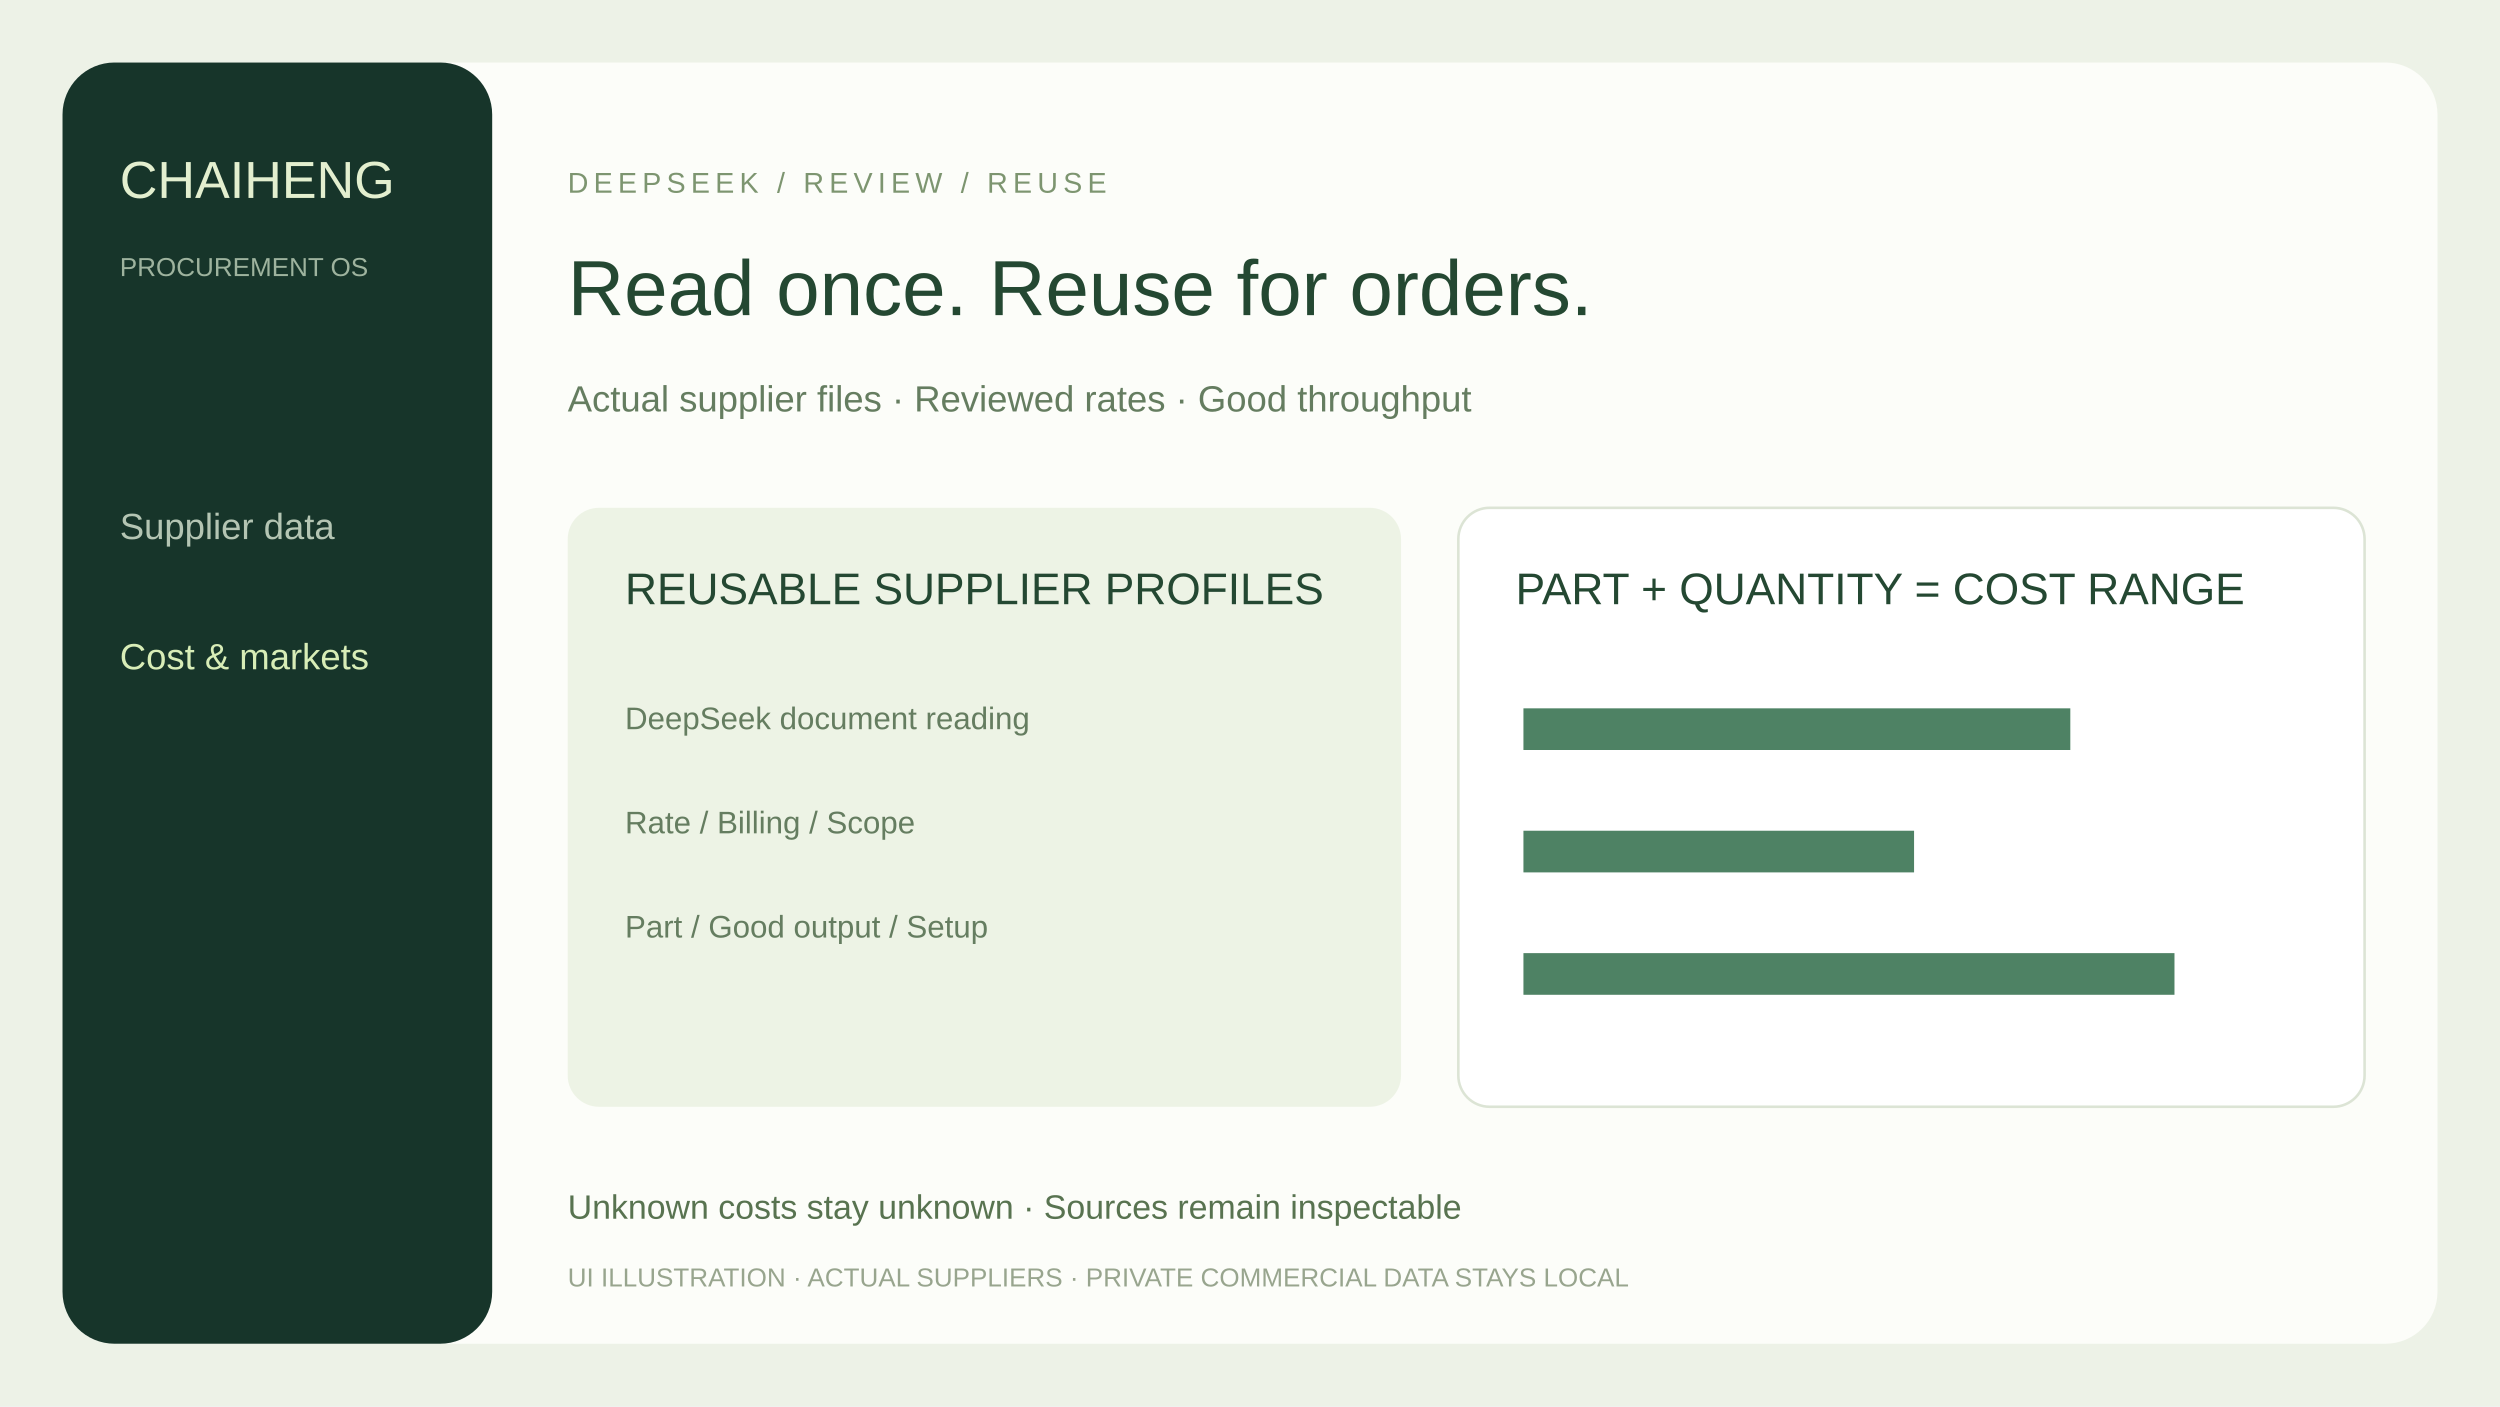
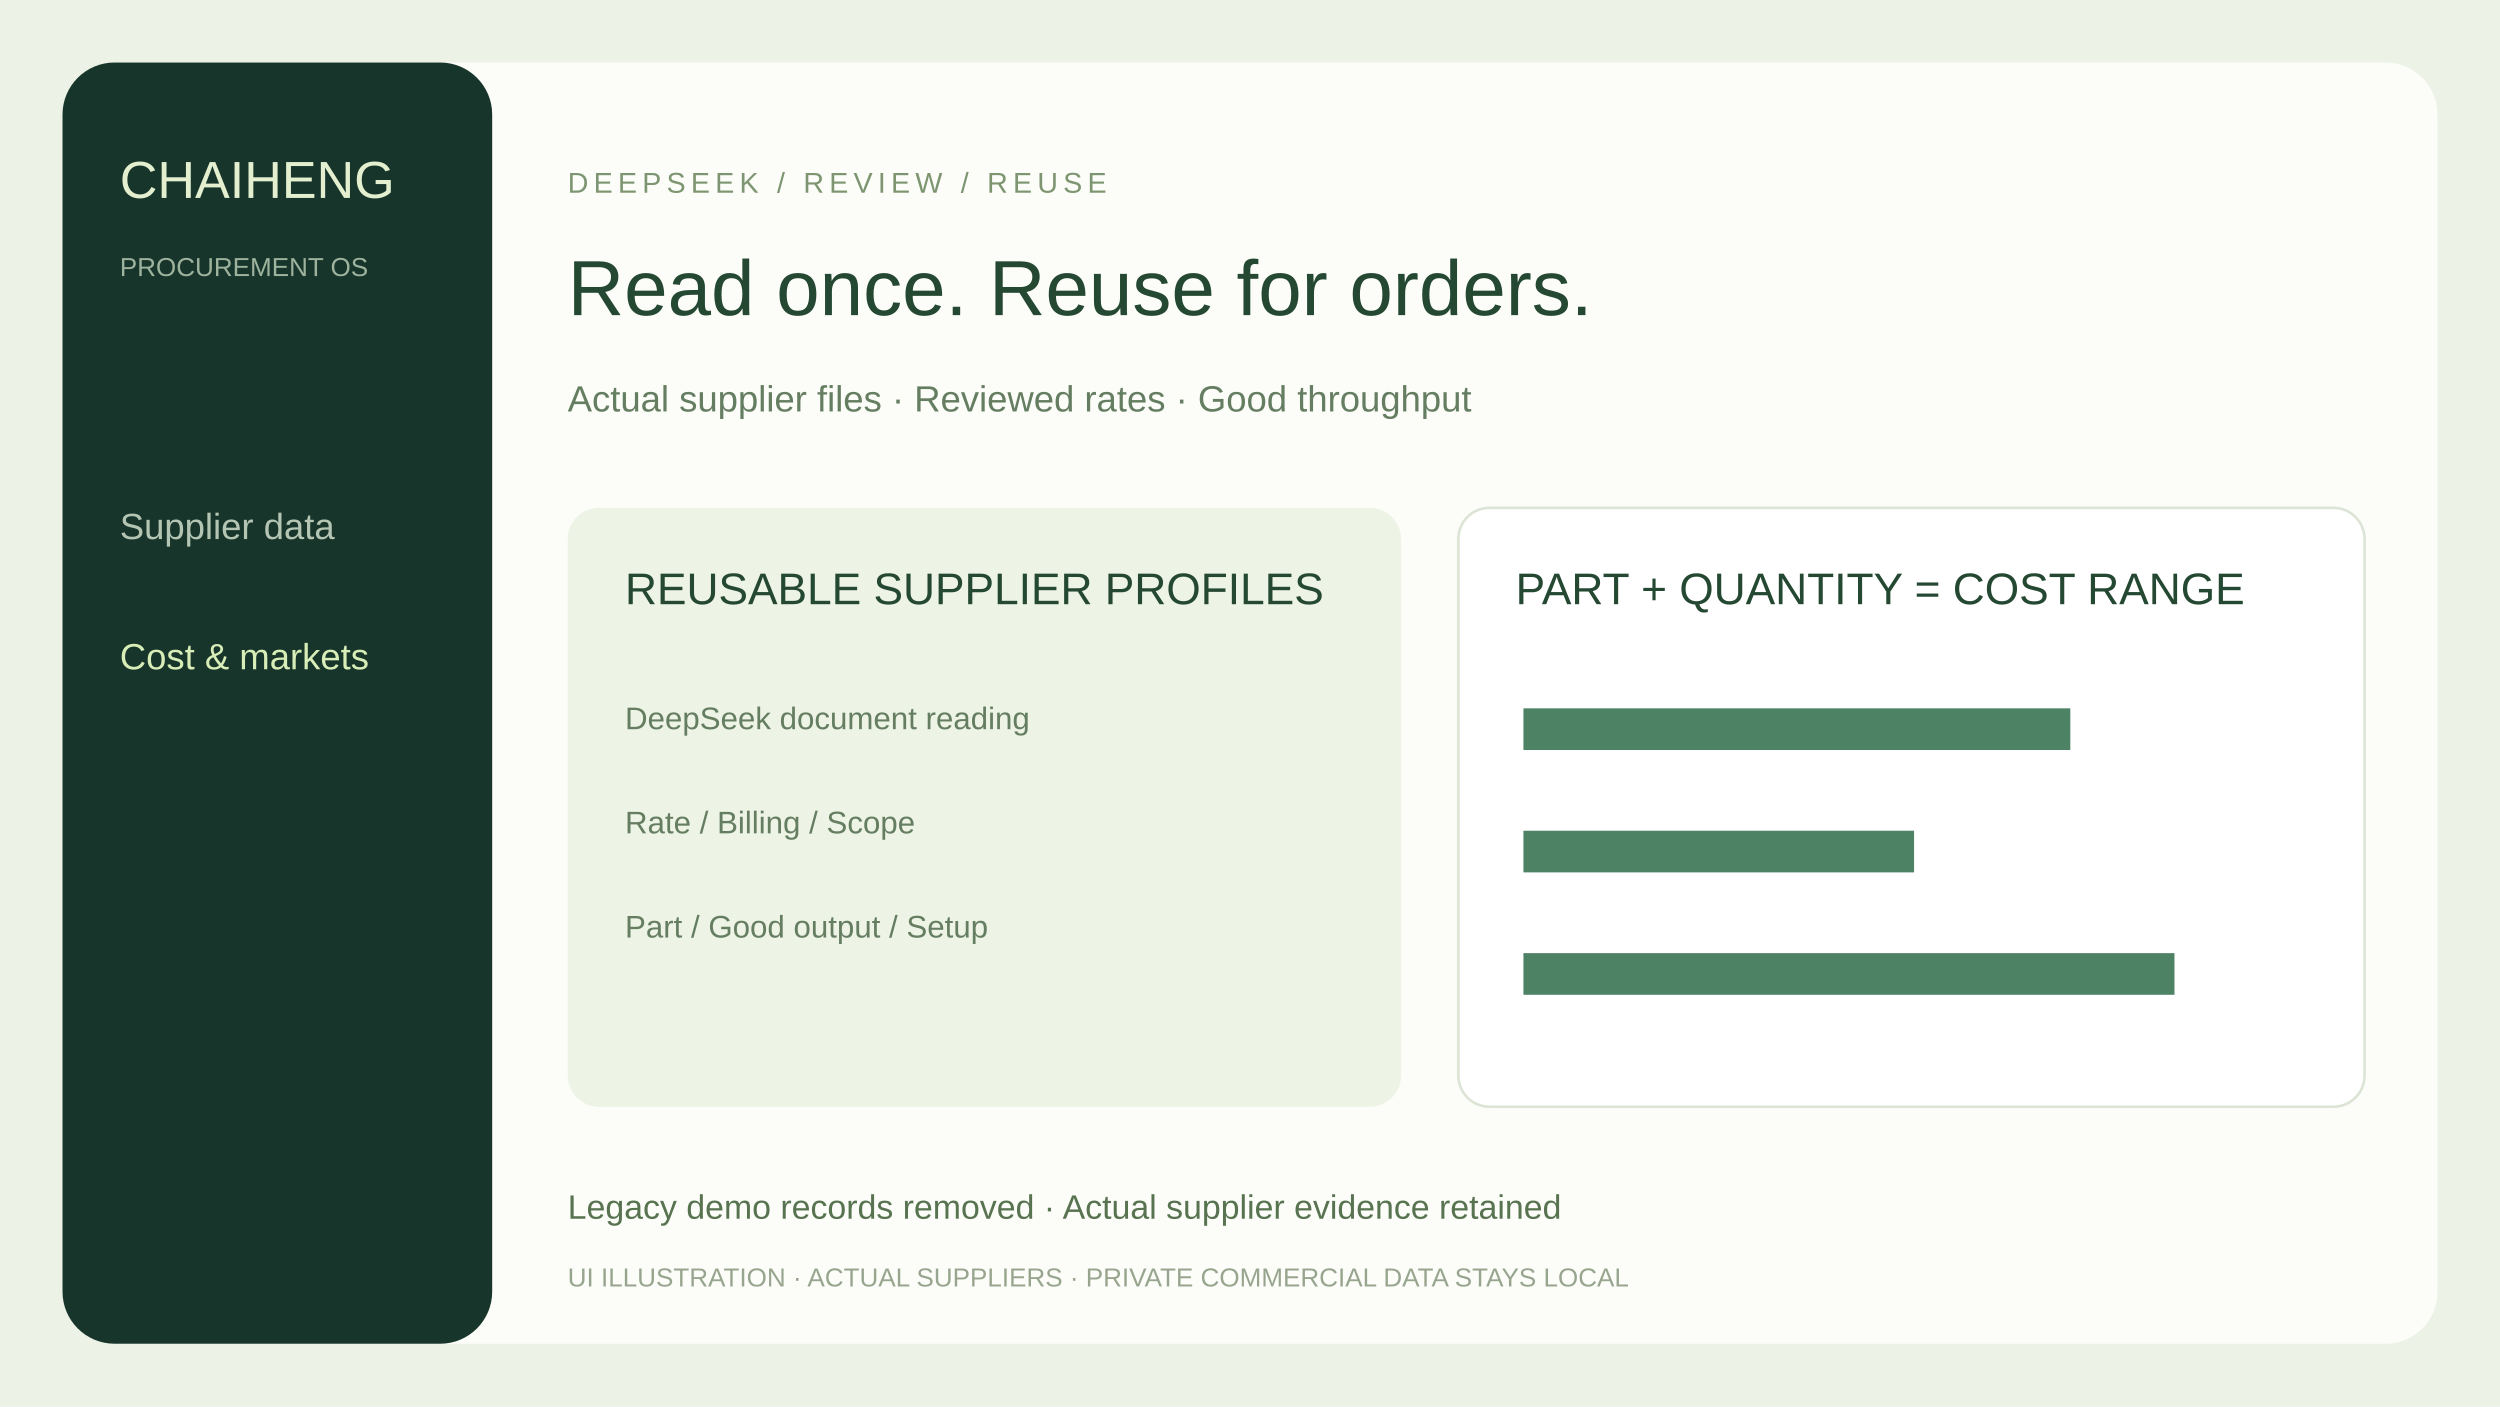
<svg xmlns="http://www.w3.org/2000/svg" width="960" height="540" viewBox="0 0 960 540">
  <rect width="960" height="540" fill="#edf2e7" />
  <rect x="24" y="24" width="912" height="492" rx="20" fill="#fcfdf9" />
  <rect x="24" y="24" width="165" height="492" rx="20" fill="#17352a" />
  <g font-family="Arial,sans-serif">
    <text x="46" y="76" font-size="20" fill="#e3efcf">CHAIHENG</text>
    <text x="46" y="106" font-size="10" fill="#9eb39e">PROCUREMENT OS</text>
    <text x="46" y="207" fill="#b4c5b3" font-size="14">Supplier data</text>
    <text x="46" y="257" fill="#d8edb7" font-size="14">Cost &amp; markets</text>
    <text x="218" y="74" font-size="11" letter-spacing="2" fill="#7d9570">DEEPSEEK / REVIEW / REUSE</text>
    <text x="218" y="121" font-size="30" fill="#244832">Read once. Reuse for orders.</text>
    <text x="218" y="158" font-size="14" fill="#657d60">Actual supplier files · Reviewed rates · Good throughput</text>
    <rect x="218" y="195" width="320" height="230" rx="12" fill="#edf3e5" />
    <text x="240" y="232" font-size="17" fill="#244832">REUSABLE SUPPLIER PROFILES</text>
    <text x="240" y="280" fill="#657d60">DeepSeek document reading</text>
    <text x="240" y="320" fill="#657d60">Rate / Billing / Scope</text>
    <text x="240" y="360" fill="#657d60">Part / Good output / Setup</text>
    <rect x="560" y="195" width="348" height="230" rx="12" fill="#fff" stroke="#dce4d5" />
    <text x="582" y="232" font-size="17" fill="#244832">PART + QUANTITY = COST RANGE</text>
    <path d="M585 280h210M585 327h150M585 374h250" stroke="#4e8264" stroke-width="16" />
-     <text x="218" y="468" font-size="13" fill="#587350">Unknown costs stay unknown · Sources remain inspectable</text>
+     <text x="218" y="468" font-size="13" fill="#587350">Legacy demo records removed · Actual supplier evidence retained</text>
    <text x="218" y="494" font-size="10" fill="#98a58e">UI ILLUSTRATION · ACTUAL SUPPLIERS · PRIVATE COMMERCIAL DATA STAYS LOCAL</text>
  </g>
</svg>
